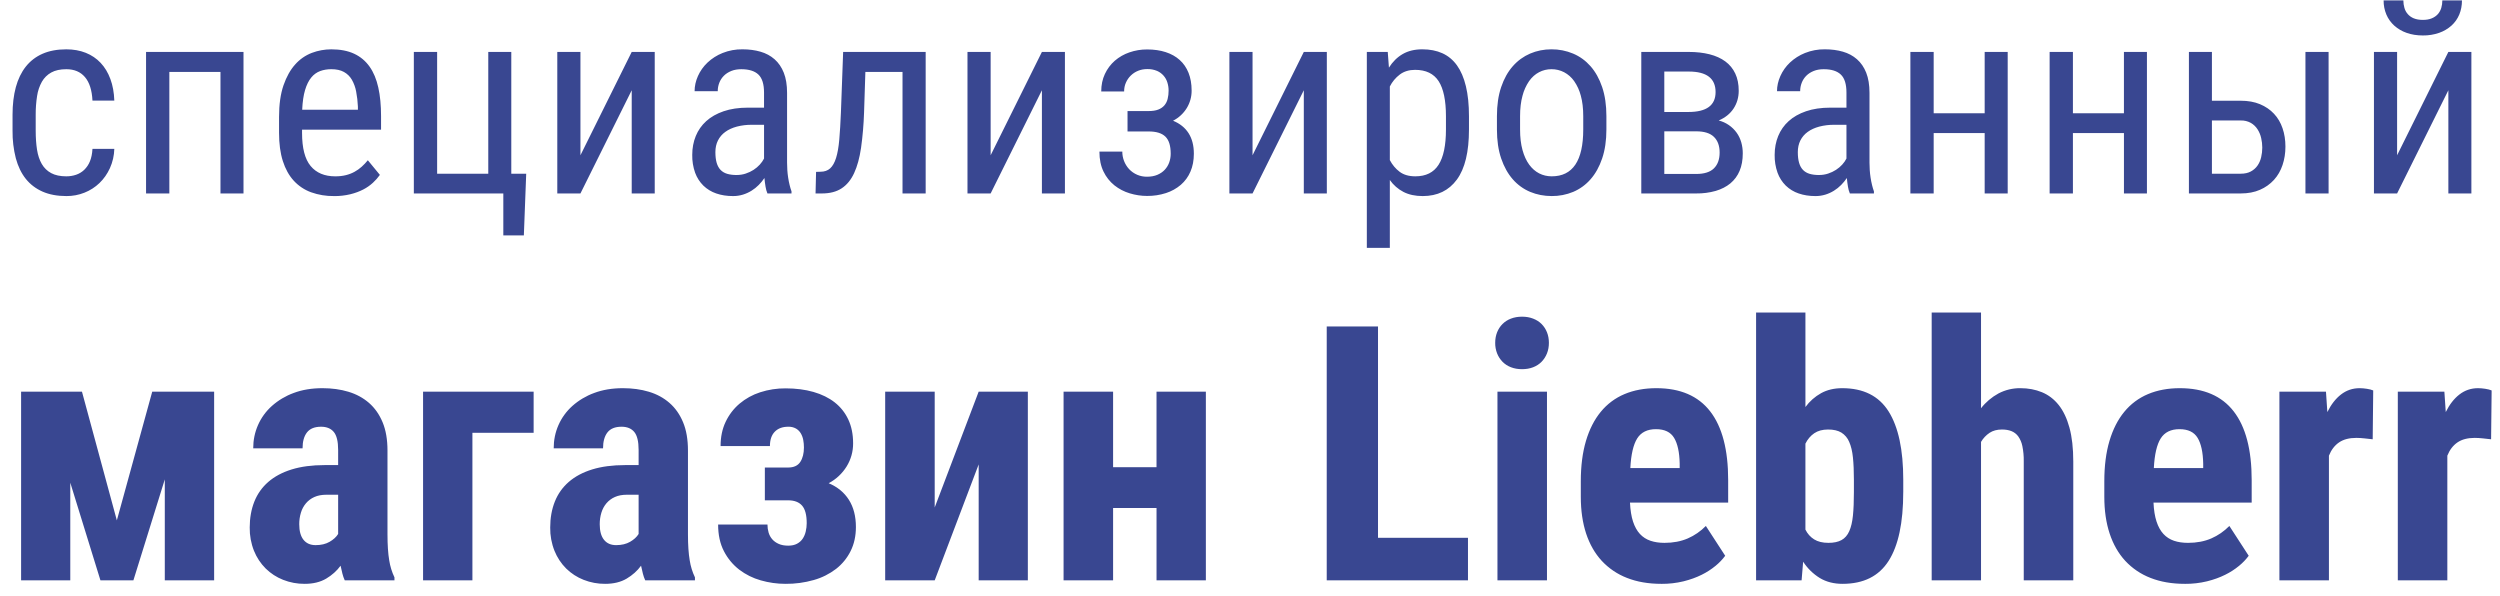
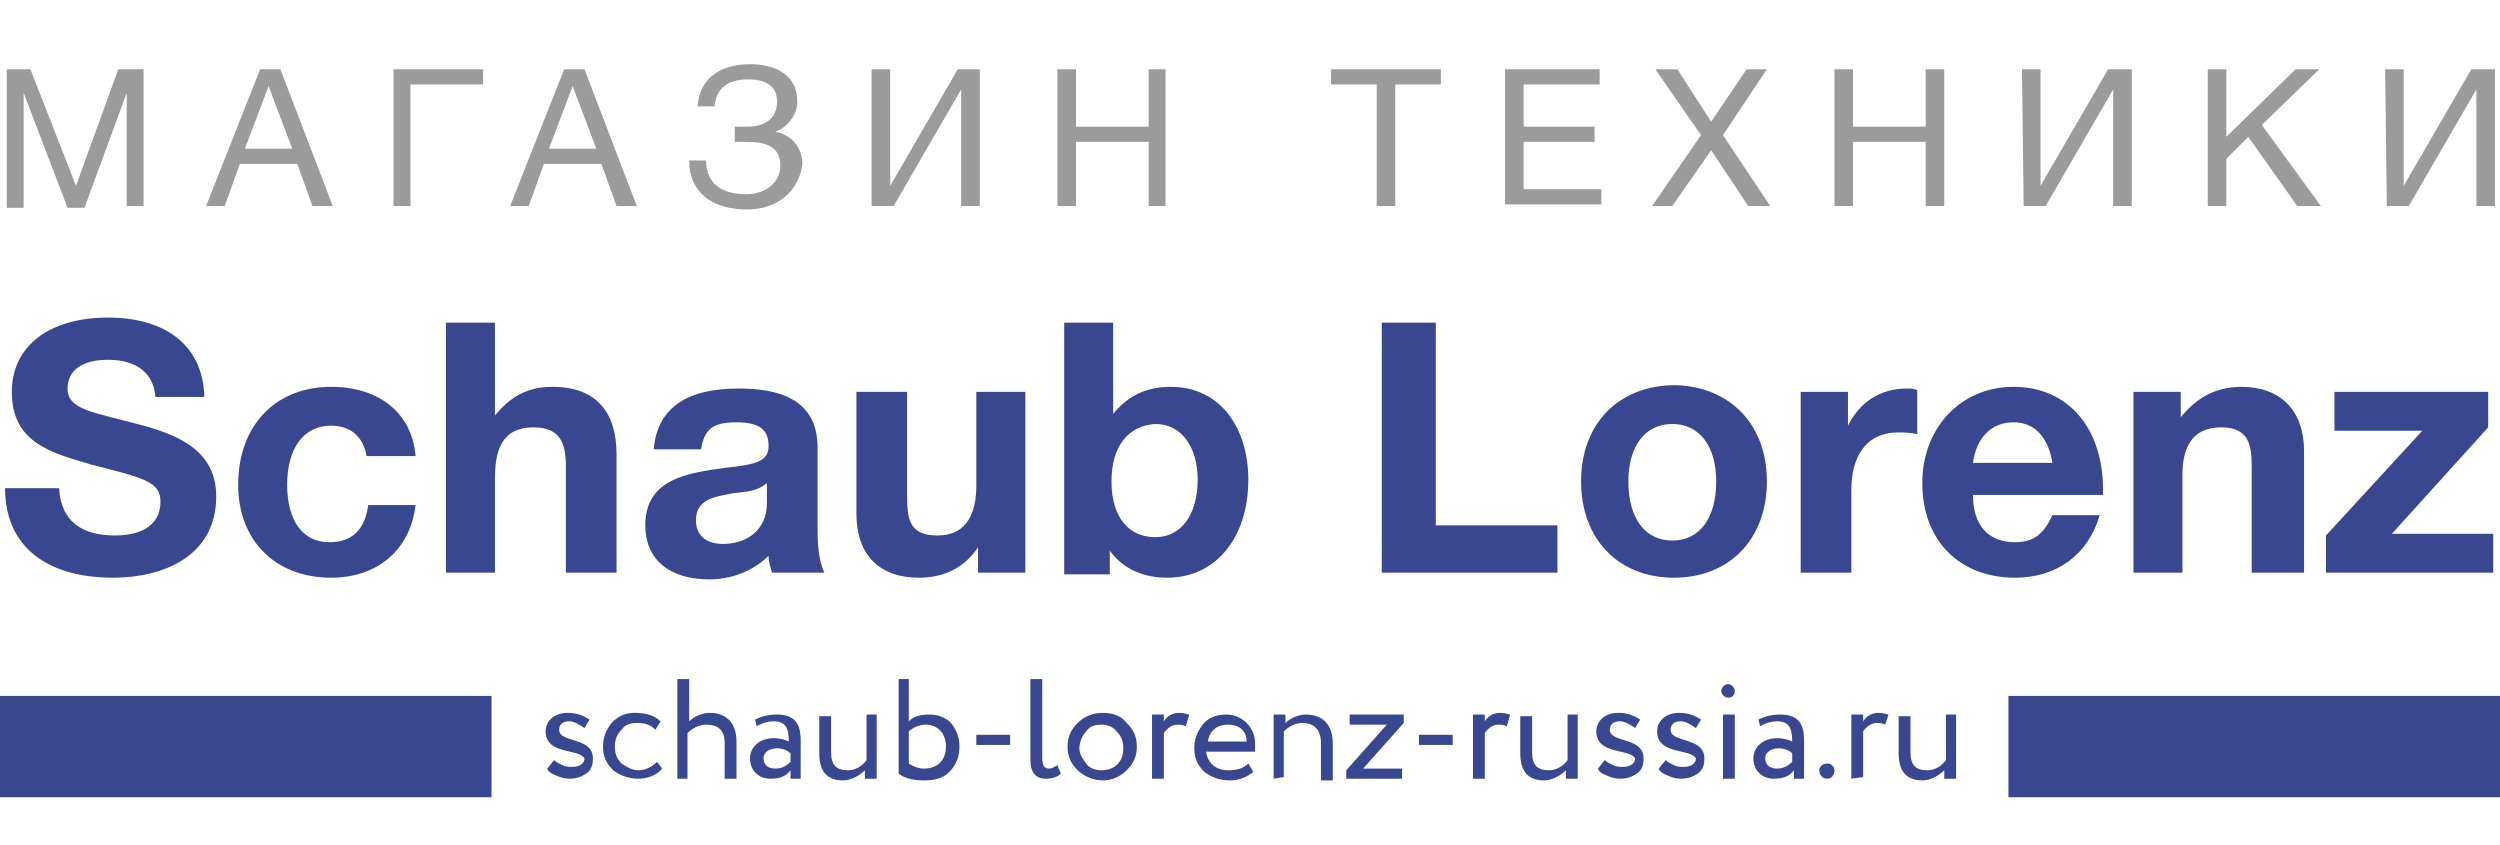
- <svg xmlns="http://www.w3.org/2000/svg" width="168" height="40">
-   <path fill="#394791" d="M4.465 11.849a2 2 0 0 0 .65-.106c.205-.07.387-.18.545-.33a1.64 1.64 0 0 0 .382-.57c.097-.232.154-.512.172-.84h1.468a3.379 3.379 0 0 1-.295 1.296c-.179.39-.413.724-.703 1.002-.29.279-.625.494-1.006.646a3.223 3.223 0 0 1-1.213.229c-.615 0-1.15-.1-1.604-.299-.454-.2-.83-.486-1.13-.861-.298-.375-.521-.835-.668-1.38a7.156 7.156 0 0 1-.22-1.855V7.71c0-.691.074-1.308.22-1.85.147-.542.37-1.002.668-1.38a2.908 2.908 0 0 1 1.125-.866c.452-.199.985-.299 1.6-.299.48 0 .916.078 1.305.233.39.156.724.381 1.002.677.279.296.497.658.655 1.086.158.427.246.91.264 1.45H6.214c-.035-.703-.204-1.23-.506-1.582-.301-.352-.719-.528-1.252-.528-.41 0-.747.074-1.01.22a1.636 1.636 0 0 0-.63.62 2.8 2.8 0 0 0-.324.962 7.802 7.802 0 0 0-.093 1.257v1.072c0 .469.03.892.088 1.27.059.378.166.7.321.967s.366.472.633.615c.267.144.608.216 1.024.216zM16.363 13h-1.547V4.835H11.38V13H9.815V3.49h6.548V13zm6.08.176a4.388 4.388 0 0 1-1.538-.255 2.946 2.946 0 0 1-1.165-.778c-.319-.349-.564-.79-.734-1.323-.17-.533-.254-1.163-.254-1.89V7.859c0-.837.1-1.545.298-2.122.2-.577.462-1.046.787-1.406a2.85 2.85 0 0 1 1.12-.778 3.7 3.7 0 0 1 1.31-.238c.598 0 1.108.099 1.53.295.421.196.767.485 1.037.866.27.38.465.85.588 1.406.124.557.185 1.198.185 1.925v.905h-5.309v.22c0 1.02.192 1.76.576 2.223.384.463.936.695 1.657.695.264 0 .5-.027.712-.08.21-.052.404-.127.58-.224.176-.096.337-.21.483-.342a3.88 3.88 0 0 0 .413-.435l.809.984a3.496 3.496 0 0 1-.466.527 2.94 2.94 0 0 1-.65.453c-.252.132-.54.239-.866.32a4.52 4.52 0 0 1-1.103.124zm-.176-8.526c-.27 0-.518.041-.747.123a1.39 1.39 0 0 0-.602.435c-.173.209-.312.488-.417.84-.106.351-.17.794-.194 1.327h3.744v-.21a6.853 6.853 0 0 0-.118-1.016 2.523 2.523 0 0 0-.29-.795 1.39 1.39 0 0 0-.532-.519c-.223-.123-.504-.185-.844-.185zm5.544-1.16h1.564v8.183h3.437V3.49h1.547v8.183h1.002l-.158 4.148h-1.38V13H27.81V3.49zm14.64 0h1.547V13h-1.547V6.065L39.006 13H37.45V3.49h1.556v6.944l3.445-6.944zM51.572 13a1.93 1.93 0 0 1-.127-.453 6.755 6.755 0 0 1-.075-.584c-.111.164-.239.32-.382.466a2.594 2.594 0 0 1-.484.386 2.48 2.48 0 0 1-.58.264 2.23 2.23 0 0 1-.663.097c-.416 0-.793-.059-1.13-.176a2.305 2.305 0 0 1-.865-.527 2.34 2.34 0 0 1-.554-.866 3.4 3.4 0 0 1-.193-1.2c0-.457.079-.879.237-1.265a2.73 2.73 0 0 1 .703-1.002c.31-.282.7-.503 1.169-.664.469-.161 1.014-.242 1.635-.242h1.08v-1.01c0-.569-.125-.973-.377-1.213-.252-.24-.636-.36-1.152-.36-.252 0-.476.039-.672.118-.196.08-.362.186-.496.32a1.364 1.364 0 0 0-.308.471c-.07.179-.106.368-.106.567h-1.555c0-.34.074-.678.224-1.015.15-.337.363-.639.641-.905a3.222 3.222 0 0 1 1.016-.646 3.479 3.479 0 0 1 1.336-.247c.439 0 .842.053 1.208.159.366.105.683.275.95.51.266.234.472.536.619.905.146.369.22.82.22 1.353v4.685c0 .158.005.325.017.5a5.97 5.97 0 0 0 .154 1.007 4.1 4.1 0 0 0 .127.426V13h-1.617zm-2.074-1.24c.217 0 .422-.031.615-.096.194-.064.37-.148.528-.25.158-.103.297-.22.417-.352.12-.132.215-.268.286-.409V8.386h-.818a3.87 3.87 0 0 0-1.015.123c-.302.082-.56.2-.773.356a1.574 1.574 0 0 0-.492.575c-.115.229-.172.49-.172.783 0 .287.03.528.088.725.059.196.147.354.264.474.117.12.265.207.444.26.178.052.388.079.628.079zm12.707-8.27V13h-1.556V4.835h-2.496l-.088 2.725a22.657 22.657 0 0 1-.202 2.373c-.1.68-.255 1.246-.466 1.7-.21.454-.49.796-.84 1.024-.348.229-.789.343-1.322.343h-.43l.035-1.45.298-.009c.264 0 .48-.075.646-.224.167-.15.3-.384.4-.703.1-.32.172-.731.216-1.235.044-.504.08-1.11.11-1.82l.149-4.069h5.546zm7.811 0h1.547V13h-1.547V6.065L66.571 13h-1.556V3.49h1.556v6.944l3.445-6.944zm10.062 2.593c0 .428-.109.82-.326 1.178a2.322 2.322 0 0 1-.923.852c.458.188.805.466 1.042.835.237.37.356.83.356 1.38 0 .451-.076.853-.229 1.204a2.432 2.432 0 0 1-.646.888 2.92 2.92 0 0 1-.997.554 4.01 4.01 0 0 1-1.275.193c-.392 0-.78-.059-1.164-.176a3.076 3.076 0 0 1-1.028-.536 2.66 2.66 0 0 1-.73-.923c-.184-.375-.277-.823-.277-1.345h1.538a1.733 1.733 0 0 0 .453 1.174 1.62 1.62 0 0 0 1.208.514c.264 0 .496-.042.695-.127.199-.085.365-.198.496-.339.132-.14.232-.305.3-.492.067-.188.1-.384.1-.589 0-.533-.118-.915-.356-1.147-.237-.231-.61-.347-1.12-.347H75.77V7.463h1.424c.252 0 .463-.032.633-.097.17-.064.307-.157.413-.277.105-.12.18-.265.224-.435a2.24 2.24 0 0 0 .066-.562c0-.188-.027-.368-.08-.54a1.24 1.24 0 0 0-.694-.787 1.62 1.62 0 0 0-.668-.123c-.217 0-.419.038-.606.114a1.506 1.506 0 0 0-.822.8c-.08.181-.119.378-.119.589h-1.538c0-.434.082-.825.246-1.174.164-.348.386-.644.664-.888a2.97 2.97 0 0 1 .98-.562 3.578 3.578 0 0 1 1.195-.198c.463 0 .88.06 1.248.18.37.12.683.296.94.528.259.231.456.52.594.865.138.346.207.742.207 1.187zm7.538-2.593h1.547V13h-1.547V6.065L84.171 13h-1.556V3.49h1.556v6.944l3.445-6.944zm11.099 5.212c0 1.506-.271 2.628-.813 3.366-.542.739-1.308 1.108-2.298 1.108-.499 0-.928-.093-1.288-.277a2.557 2.557 0 0 1-.919-.804v4.561h-1.546V3.49h1.406l.079 1.055c.252-.399.561-.703.927-.914.366-.211.804-.317 1.314-.317s.96.088 1.35.264c.389.176.716.447.98.813.263.366.464.834.601 1.402.138.568.207 1.242.207 2.021v.888zm-1.547-.888c0-1.066-.164-1.853-.492-2.36-.328-.506-.856-.76-1.582-.76-.405 0-.746.104-1.024.312a2.316 2.316 0 0 0-.673.805v4.948c.17.322.39.584.66.786.27.203.62.304 1.054.304.71 0 1.23-.258 1.56-.774.331-.515.497-1.306.497-2.373v-.888zm3.426-.008c0-.744.095-1.396.285-1.956.19-.56.451-1.027.782-1.402s.72-.657 1.165-.848c.445-.19.923-.286 1.433-.286a3.7 3.7 0 0 1 1.45.286c.451.19.842.473 1.173.848.331.375.592.843.782 1.402.19.56.286 1.212.286 1.956v.896c0 .738-.095 1.387-.286 1.947-.19.56-.45 1.027-.782 1.402a3.19 3.19 0 0 1-1.164.844 3.676 3.676 0 0 1-1.442.28c-.515 0-.997-.093-1.446-.28a3.181 3.181 0 0 1-1.169-.844c-.33-.375-.591-.843-.782-1.402-.19-.56-.285-1.209-.285-1.947v-.896zm1.555.896c0 .527.054.987.163 1.38.108.393.258.72.448.98s.415.457.672.589c.258.132.54.198.844.198 1.412 0 2.118-1.05 2.118-3.147v-.896c0-.522-.054-.979-.162-1.371a3.059 3.059 0 0 0-.449-.985 1.924 1.924 0 0 0-.676-.597 1.82 1.82 0 0 0-.848-.203c-.3 0-.578.068-.835.203-.258.134-.48.334-.668.597a3.12 3.12 0 0 0-.444.985c-.109.392-.163.85-.163 1.37v.897zM110.295 13V3.49h3.19c.516 0 .981.053 1.397.158.416.106.77.266 1.06.48.29.213.512.484.667.812.156.329.233.715.233 1.16 0 .44-.114.836-.342 1.187-.229.352-.563.621-1.002.809a2.142 2.142 0 0 1 1.208.826c.138.193.24.409.308.646.067.237.1.482.1.734 0 .45-.07.845-.214 1.182a2.18 2.18 0 0 1-.62.84c-.27.222-.598.39-.984.505a4.62 4.62 0 0 1-1.31.171h-3.691zm1.546-4.175v2.865h2.145c.539 0 .936-.126 1.19-.377.256-.252.383-.607.383-1.064 0-.451-.127-.801-.382-1.05-.255-.25-.652-.374-1.191-.374h-2.145zm0-1.3h1.626c1.213 0 1.82-.446 1.82-1.337 0-.92-.6-1.38-1.802-1.38h-1.644v2.716zM124.311 13a1.93 1.93 0 0 1-.128-.453 6.755 6.755 0 0 1-.074-.584c-.112.164-.239.32-.383.466a2.594 2.594 0 0 1-.483.386 2.48 2.48 0 0 1-.58.264 2.23 2.23 0 0 1-.664.097c-.416 0-.792-.059-1.129-.176a2.305 2.305 0 0 1-.866-.527 2.34 2.34 0 0 1-.553-.866 3.4 3.4 0 0 1-.194-1.2c0-.457.08-.879.238-1.265a2.73 2.73 0 0 1 .703-1.002c.31-.282.7-.503 1.169-.664.468-.161 1.013-.242 1.634-.242h1.081v-1.01c0-.569-.126-.973-.378-1.213-.251-.24-.635-.36-1.15-.36-.253 0-.477.039-.673.118-.197.08-.362.186-.497.32a1.364 1.364 0 0 0-.307.471c-.07.179-.106.368-.106.567h-1.556c0-.34.075-.678.225-1.015a2.83 2.83 0 0 1 .641-.905 3.222 3.222 0 0 1 1.015-.646 3.479 3.479 0 0 1 1.336-.247c.44 0 .843.053 1.209.159.366.105.682.275.949.51.267.234.473.536.62.905.146.369.22.82.22 1.353v4.685c0 .158.005.325.017.5a5.97 5.97 0 0 0 .154 1.007 4.1 4.1 0 0 0 .127.426V13h-1.617zm-2.074-1.24c.217 0 .422-.031.615-.096.193-.064.37-.148.527-.25.159-.103.298-.22.418-.352.12-.132.215-.268.285-.409V8.386h-.817a3.87 3.87 0 0 0-1.015.123c-.302.082-.56.2-.774.356a1.574 1.574 0 0 0-.492.575c-.114.229-.171.49-.171.783 0 .287.03.528.088.725.058.196.146.354.263.474.118.12.266.207.444.26.179.052.388.079.629.079zm12.68 1.24h-1.547V8.94h-3.427V13h-1.565V3.49h1.565v4.122h3.427V3.49h1.547V13zm9.358 0h-1.546V8.94H139.3V13h-1.565V3.49h1.565v4.122h3.428V3.49h1.546V13zm4.366-6.231h1.934c.492 0 .924.077 1.296.232.372.156.686.37.94.642.256.273.448.598.576.976.13.378.194.79.194 1.235 0 .439-.065.85-.194 1.234-.128.384-.32.717-.575.998a2.744 2.744 0 0 1-.94.668c-.373.164-.805.246-1.297.246h-3.48V3.49h1.546v3.28zm7.84 6.231h-1.555V3.49h1.555V13zm-7.84-4.904v3.577h1.934c.27 0 .497-.05.681-.15.185-.1.334-.231.448-.395.115-.164.197-.352.246-.563a2.82 2.82 0 0 0 0-1.292 1.817 1.817 0 0 0-.246-.588 1.33 1.33 0 0 0-.448-.427 1.325 1.325 0 0 0-.681-.162h-1.934zM164.53 3.49h1.547V13h-1.547V6.065L161.085 13h-1.556V3.49h1.556v6.944l3.445-6.944zm.914-3.463c0 .346-.06.662-.18.95-.12.287-.295.534-.523.742a2.48 2.48 0 0 1-.83.488 3.22 3.22 0 0 1-1.095.176c-.404 0-.769-.059-1.094-.176a2.452 2.452 0 0 1-.83-.488 2.123 2.123 0 0 1-.528-.742 2.385 2.385 0 0 1-.185-.95h1.327c0 .176.024.343.07.501a1.062 1.062 0 0 0 .628.703c.168.07.372.106.612.106.234 0 .435-.035.602-.106.167-.07.303-.165.409-.285.105-.12.181-.26.228-.418.047-.158.07-.325.07-.5h1.319zM7.852 34.97l2.378-8.649h4.16V39h-3.316v-6.785L8.964 39H6.75l-2.027-6.563V39H1.418V26.32h4.09l2.344 8.649zM23.168 39a2.536 2.536 0 0 1-.158-.451 12.168 12.168 0 0 1-.123-.533c-.25.343-.573.632-.967.867-.395.234-.877.351-1.447.351a3.86 3.86 0 0 1-1.448-.27 3.483 3.483 0 0 1-1.171-.76 3.549 3.549 0 0 1-.786-1.19 4.075 4.075 0 0 1-.287-1.565c0-.64.104-1.22.31-1.74.208-.52.52-.961.938-1.324.418-.364.942-.643 1.57-.838.63-.195 1.37-.293 2.221-.293h.903v-1.02c0-.57-.098-.972-.293-1.207-.196-.234-.48-.351-.856-.351-.43 0-.744.127-.943.38-.2.255-.299.612-.299 1.073h-3.316c0-.555.107-1.076.322-1.565a3.75 3.75 0 0 1 .932-1.283 4.548 4.548 0 0 1 1.464-.873c.57-.215 1.215-.322 1.934-.322.633 0 1.215.08 1.746.24.531.16.992.41 1.383.75.39.34.695.774.914 1.301.219.527.328 1.162.328 1.904v5.625c0 .367.01.694.03.979.019.285.048.543.087.773a4.137 4.137 0 0 0 .352 1.143V39h-3.34zm-1.957-2.367c.367 0 .68-.074.937-.223.258-.148.45-.324.575-.527v-2.637h-.785c-.313 0-.583.05-.81.152a1.581 1.581 0 0 0-.567.422 1.75 1.75 0 0 0-.34.633 2.6 2.6 0 0 0-.112.774c0 .46.096.81.287 1.048.192.239.463.358.815.358zm14.648-7.547h-4.113V39H28.43V26.32h7.43v2.766zM43.36 39a2.536 2.536 0 0 1-.158-.451 12.17 12.17 0 0 1-.123-.533c-.25.343-.572.632-.967.867-.394.234-.877.351-1.447.351a3.86 3.86 0 0 1-1.447-.27 3.488 3.488 0 0 1-1.172-.76 3.549 3.549 0 0 1-.785-1.19 4.074 4.074 0 0 1-.287-1.565c0-.64.103-1.22.31-1.74.207-.52.52-.961.938-1.324.418-.364.941-.643 1.57-.838.629-.195 1.37-.293 2.22-.293h.903v-1.02c0-.57-.098-.972-.293-1.207-.195-.234-.48-.351-.855-.351-.43 0-.745.127-.944.38-.199.255-.299.612-.299 1.073h-3.316c0-.555.107-1.076.322-1.565a3.75 3.75 0 0 1 .932-1.283 4.548 4.548 0 0 1 1.465-.873c.57-.215 1.215-.322 1.933-.322.633 0 1.215.08 1.746.24.532.16.993.41 1.383.75s.696.774.914 1.301c.22.527.328 1.162.328 1.904v5.625c0 .367.01.694.03.979.02.285.049.543.088.773a4.137 4.137 0 0 0 .352 1.143V39h-3.34zm-1.957-2.367c.368 0 .68-.074.938-.223.258-.148.45-.324.574-.527v-2.637h-.785c-.313 0-.582.05-.809.152a1.581 1.581 0 0 0-.568.422c-.152.18-.266.39-.34.633-.074.242-.111.5-.111.774 0 .46.095.81.287 1.048.191.239.463.358.814.358zm11.555-5.215c.383 0 .656-.125.82-.375.164-.25.246-.574.246-.973 0-.172-.015-.34-.046-.504a1.38 1.38 0 0 0-.164-.445.91.91 0 0 0-.323-.322 1 1 0 0 0-.521-.123c-.383 0-.684.111-.903.334-.218.222-.328.545-.328.967h-3.316c0-.61.113-1.153.34-1.63.226-.476.537-.882.931-1.218a4.105 4.105 0 0 1 1.389-.768 5.414 5.414 0 0 1 1.711-.263c.687 0 1.31.08 1.87.24.558.16 1.034.394 1.429.703.394.309.699.693.914 1.154.215.461.322.992.322 1.594a2.92 2.92 0 0 1-.433 1.553 3.15 3.15 0 0 1-1.208 1.13c.594.25 1.047.624 1.36 1.12.312.496.469 1.103.469 1.822 0 .602-.118 1.139-.352 1.611a3.47 3.47 0 0 1-.978 1.202 4.434 4.434 0 0 1-1.5.75 6.7 6.7 0 0 1-1.905.257A5.967 5.967 0 0 1 51.123 39a4.301 4.301 0 0 1-1.447-.72 3.695 3.695 0 0 1-1.026-1.237c-.261-.5-.392-1.098-.392-1.793h3.316c0 .188.026.367.076.54.051.17.133.321.246.45.114.13.258.233.434.31.176.079.389.118.639.118.234 0 .431-.043.592-.129.16-.086.287-.2.38-.34.094-.14.163-.303.205-.486.043-.184.065-.37.065-.557 0-.547-.104-.94-.31-1.177-.208-.239-.522-.358-.944-.358h-1.559v-2.203h1.559zm12.809-5.098h3.304V39h-3.304v-7.793L62.812 39h-3.328V26.32h3.328v7.782l2.954-7.782zM81.036 39h-3.317v-4.863H74.8V39h-3.328V26.32H74.8v5.075h2.918V26.32h3.316V39zm11.566-2.86h6.046V39h-9.492V21.937h3.446v14.204zM103.957 39h-3.328V26.32h3.328V39zm-3.48-15.96c0-.259.043-.495.128-.71.086-.215.207-.4.364-.557a1.61 1.61 0 0 1 .568-.363c.223-.086.47-.129.744-.129s.522.043.744.13c.223.085.412.206.569.362.156.157.277.342.363.557.086.215.129.451.129.71 0 .257-.043.493-.129.708a1.7 1.7 0 0 1-.363.563c-.157.16-.346.283-.569.369-.222.086-.47.129-.744.129-.273 0-.521-.043-.744-.13a1.574 1.574 0 0 1-.568-.368 1.7 1.7 0 0 1-.364-.563 1.892 1.892 0 0 1-.128-.709zm11.168 16.194c-.868 0-1.637-.132-2.31-.398a4.547 4.547 0 0 1-1.698-1.148c-.461-.5-.81-1.112-1.05-1.834-.237-.723-.357-1.545-.357-2.467v-1.043c0-1.032.116-1.936.346-2.713.23-.777.563-1.43.996-1.957a4.098 4.098 0 0 1 1.594-1.19c.629-.265 1.342-.398 2.139-.398 1.61 0 2.816.52 3.62 1.559.805 1.039 1.208 2.578 1.208 4.617v1.511h-6.598c.024.508.092.934.205 1.278.114.344.268.62.463.832.195.21.432.363.71.457.276.094.59.14.942.14.586 0 1.108-.1 1.565-.298a3.84 3.84 0 0 0 1.213-.838l1.3 2.004a3.812 3.812 0 0 1-.644.673 4.78 4.78 0 0 1-.937.604c-.36.18-.766.326-1.22.44a6.13 6.13 0 0 1-1.487.17zm-.364-10.394c-.578 0-.998.207-1.26.62-.261.415-.416 1.08-.462 1.993h3.316v-.305c-.016-.757-.14-1.332-.375-1.722-.234-.39-.64-.586-1.219-.586zm16.617 4.23c0 2.055-.328 3.596-.984 4.623-.656 1.028-1.687 1.541-3.094 1.541-.586 0-1.095-.13-1.529-.392a3.556 3.556 0 0 1-1.12-1.096L121.067 39h-3.058V21h3.316v6.352a3.27 3.27 0 0 1 1.055-.932c.406-.223.879-.334 1.418-.334 1.422 0 2.46.521 3.117 1.564.656 1.043.984 2.573.984 4.588v.832zm-3.316-.832c0-.57-.021-1.066-.064-1.488-.043-.422-.127-.773-.252-1.055a1.34 1.34 0 0 0-.528-.627c-.226-.136-.523-.205-.89-.205-.375 0-.686.084-.932.252-.246.168-.443.4-.592.698v5.777c.14.281.336.5.586.656.25.156.57.234.961.234.36 0 .652-.062.879-.187.227-.125.4-.324.521-.598.122-.273.204-.625.247-1.054.043-.43.064-.953.064-1.57v-.833zm8.543-4.804a3.78 3.78 0 0 1 1.178-.997 3.087 3.087 0 0 1 1.47-.351c.524 0 1.004.09 1.442.27.437.18.812.464 1.125.855.312.39.555.898.726 1.523.172.625.258 1.387.258 2.286V39h-3.328v-8.004a4.67 4.67 0 0 0-.094-1.02 1.699 1.699 0 0 0-.28-.656 1.05 1.05 0 0 0-.458-.351c-.18-.07-.39-.106-.633-.106-.328 0-.605.074-.832.223a1.874 1.874 0 0 0-.574.61V39h-3.316V21h3.316v6.434zm13.7 11.8c-.868 0-1.637-.132-2.31-.398a4.547 4.547 0 0 1-1.699-1.148c-.46-.5-.81-1.112-1.048-1.834-.239-.723-.358-1.545-.358-2.467v-1.043c0-1.032.115-1.936.346-2.713.23-.777.562-1.43.996-1.957a4.098 4.098 0 0 1 1.594-1.19c.629-.265 1.341-.398 2.138-.398 1.61 0 2.817.52 3.621 1.559.805 1.039 1.208 2.578 1.208 4.617v1.511h-6.598c.023.508.092.934.205 1.278.113.344.267.62.463.832.195.21.431.363.709.457.277.094.592.14.943.14.586 0 1.108-.1 1.565-.298.457-.2.86-.479 1.213-.838l1.3 2.004a3.812 3.812 0 0 1-.644.673 4.78 4.78 0 0 1-.938.604c-.36.18-.765.326-1.219.44a6.13 6.13 0 0 1-1.488.17zm-.364-10.394c-.578 0-.998.207-1.26.62-.262.415-.416 1.08-.463 1.993h3.317v-.305c-.016-.757-.14-1.332-.375-1.722-.235-.39-.64-.586-1.22-.586zm12.984.68l-.545-.06a5.234 5.234 0 0 0-.556-.034c-.477 0-.864.101-1.16.304-.297.204-.524.5-.68.891V39h-3.328V26.32h3.129l.093 1.371c.25-.507.557-.902.92-1.183.364-.281.78-.422 1.248-.422.149 0 .311.014.487.041.176.027.318.064.427.111l-.035 3.282zm7.957 0l-.545-.06a5.234 5.234 0 0 0-.556-.034c-.477 0-.863.101-1.16.304-.297.204-.524.5-.68.891V39h-3.328V26.32h3.129l.093 1.371c.25-.507.557-.902.92-1.183.364-.281.78-.422 1.248-.422.149 0 .311.014.487.041.176.027.318.064.428.111l-.036 3.282z" />
+ <svg xmlns="http://www.w3.org/2000/svg" version="1.1" id="Слой_1" x="0" y="0" viewBox="0 0 148 50" xml:space="preserve">
+   <style>.st0{fill:#394791}</style>
+   <path class="st0" d="M9.2 23.5c-.1-1.4-1.1-2.2-2.8-2.2-1.5 0-2.4.6-2.4 1.7 0 1.3 1.6 1.4 4.5 2.2 2.6.7 4.3 1.8 4.3 4.2 0 3.5-3.1 4.8-6.1 4.8-4 0-6.4-1.9-6.4-5.3h3.2c.1 2 1.4 2.8 3.3 2.8 1.7 0 2.7-.7 2.7-2 0-1.2-1-1.4-4.1-2.2C3 26.8.7 26.2.7 23.2c0-2.7 2.2-4.4 5.7-4.4 3.1 0 5.6 1.4 5.7 4.7H9.2zm10.4 10.7c-3.3 0-5.5-2.2-5.5-5.5 0-3.5 2.2-5.8 5.5-5.8 2.9 0 4.8 1.6 5 4.1h-2.9c-.2-1.2-1-1.8-2.1-1.8-1.6 0-2.6 1.3-2.6 3.5 0 2.1.9 3.4 2.5 3.4 1.3 0 2.1-.7 2.3-2.2h2.8c-.3 2.6-2.2 4.3-5 4.3zm9.7-9.6c.9-1.1 1.9-1.7 3.4-1.7 2.6 0 3.8 1.5 3.8 4v7h-3v-6.3c0-1.3-.3-2.3-1.9-2.3-2 0-2.3 1.5-2.3 3.1v5.5h-2.9V19.1h2.9v5.5zm16.4 9.3c-.1-.4-.2-.6-.2-1-.9.9-2.2 1.4-3.5 1.4-2.4 0-3.8-1.2-3.8-3.2 0-2.8 2.6-3.1 4.7-3.4 1.9-.2 2.6-.4 2.6-1.3 0-1-.6-1.4-1.9-1.4-1.4 0-1.9.4-2.1 1.6h-2.8c.2-2.4 1.9-3.6 5-3.6 2.2 0 4.7.5 4.7 3.5V31c0 1 0 2 .4 2.9h-3.1zm-2.3-4.7c-1 .2-2.2.3-2.2 1.6 0 .9.6 1.4 1.6 1.4 1.5 0 2.6-.9 2.6-2.4v-1.2c-.6.5-1.2.5-2 .6zm17.3 4.7h-2.8v-1.5c-.8 1.2-2 1.8-3.5 1.8-2.3 0-3.7-1.3-3.7-3.8v-7.2h3v6.1c0 1.4.1 2.4 1.8 2.4 1.8 0 2.3-1.4 2.3-3v-5.5h2.9v10.7zm5.2-9.4c.9-1.1 2-1.6 3.4-1.6 3 0 4.6 2.5 4.6 5.5 0 3.4-1.9 5.8-4.8 5.8-1.4 0-2.6-.5-3.4-1.6V34H63V19.1h2.9v5.4zm-.1 4c0 2.1 1 3.3 2.6 3.3 1.5 0 2.5-1.3 2.5-3.4 0-2-1-3.3-2.5-3.3-1.6.1-2.6 1.3-2.6 3.4zm26.5 5.4H81.8V19.1H85v12h7.2v2.8h.1zm12.3-5.4c0 3.4-2.2 5.7-5.5 5.7s-5.5-2.3-5.5-5.7 2.2-5.7 5.6-5.7c3.2.1 5.4 2.3 5.4 5.7zm-8.2 0c0 2.2 1 3.5 2.6 3.5s2.6-1.3 2.6-3.5c0-2.1-1-3.4-2.6-3.4s-2.6 1.3-2.6 3.4zm17.1-2.8c-.5-.1-.8-.1-1.1-.1-2 0-2.8 1.5-2.8 3.4v4.9h-3V23.2h2.8v2c.7-1.4 1.9-2.2 3.5-2.2.2 0 .4 0 .6.1v2.6zm5.8 8.5c-3.3 0-5.5-2.2-5.5-5.6 0-3.3 2.3-5.7 5.4-5.7 3.2 0 5.3 2.4 5.3 6.1v.3h-7.7c0 1.8.9 2.8 2.5 2.8 1.1 0 1.7-.5 2.2-1.6h2.8c-.7 2.4-2.6 3.7-5 3.7zm-.1-9.2c-1.3 0-2.2.9-2.4 2.4h4.7c-.2-1.3-.9-2.4-2.3-2.4zm14.1 8.9v-6.3c0-1.3-.2-2.3-1.8-2.3-1.8 0-2.3 1.3-2.3 2.8v5.8h-2.9V23.2h2.8v1.5c.9-1.1 2-1.8 3.6-1.8 2.3 0 3.7 1.4 3.7 3.8v7.2h-3.1zm14-8.6l-5.7 6.3h6v2.3h-9.9v-2.2l5.7-6.2h-5.2v-2.3h9.1v2.1z" />
+   <path d="M1.8 4.1L4.5 11 7 4.1h1.5v8.1h-1V5.5L5 12.3H4L1.4 5.5v6.8h-1V4.1h1.4zm17.9 8.1h-1.2l-.9-2.5h-3.4l-.9 2.5h-1.1l3.2-8.1h1.2l3.1 8.1zm-3.8-7.1l-1.4 3.7h2.8l-1.4-3.7zm7.4 7.1V4.1h5.3V5h-4.3v7.2h-1zm14.4 0h-1.2l-.9-2.5h-3.4l-.9 2.5h-1.1l3.2-8.1h1.2l3.1 8.1zm-3.8-7.1l-1.4 3.7h2.8l-1.4-3.7zm10.3 7.3c-1.9 0-3.4-.9-3.4-2.9h1c0 1.5 1.1 2 2.4 2 1.1 0 2-.7 2-1.7 0-1.2-1-1.4-2-1.4h-.7v-.9h.7c1 0 1.8-.4 1.8-1.5 0-1-.8-1.3-1.7-1.3-1.2 0-1.9.5-2 1.6h-1c.1-1.7 1.4-2.5 3.1-2.5 1.6 0 2.8.7 2.8 2.2 0 .9-.7 1.6-1.3 1.8 1.1.2 1.6 1.1 1.6 1.9-.1 1.1-1 2.7-3.3 2.7zm7.4-8.3h1.1V11l4-6.9H58v8.1h-1.1V5.3l-4 6.9h-1.3V4.1zM69 12.2h-1V8.4h-4.3v3.8h-1.1V4.1h1.1v3.4H68V4.1h1v8.1zM85.3 5h-2.7v7.2h-1.1V5h-2.7v-.9h6.5V5zm9.4 0h-4.5v2.5h4.2v.9h-4.2v2.8h4.6v.9h-5.7v-8h5.6V5zm7.3 3l2.8 4.2h-1.3l-2.2-3.3-2.3 3.3h-1.2l2.9-4.2L98 4.1h1.3l2 3.1 2.1-3.1h1.2L102 8zm13.1 4.2H114V8.4h-4.3v3.8h-1.1V4.1h1.1v3.4h4.3V4.1h1.1v8.1zm4.6-8.1h1.1V11l4-6.9h1.4v8.1h-1.1V5.3l-4 6.9h-1.3l-.1-8.1zm14.2 3.3l3.5 4.8H136l-2.9-4.1-1.3 1.3v2.8h-1.1V4.1h1.1v4l4.1-4h1.4l-3.4 3.3zm7.3-3.3h1.1V11l4-6.9h1.4v8.1h-1.1V5.3l-4 6.9h-1.3l-.1-8.1z" fill="#9b9b9b" />
+   <path class="st0" d="M118.9 41.2H148v6h-29.1zM0 41.2h29.1v6H0zm32.3 2.1c0-.6.5-1.1 1.3-1.1.6 0 1 .2 1.3.4l-.3.5c-.3-.2-.6-.4-.9-.4-.4 0-.6.2-.6.5 0 .8 2 .4 2 1.7 0 .4-.1.7-.4.9-.3.2-.6.3-1 .3-.3 0-.6-.1-.8-.2-.3-.1-.5-.3-.5-.4l.4-.5c.1.1.3.2.5.3s.4.1.6.1c.4 0 .7-.2.7-.5-.3-.6-2.3-.2-2.3-1.6zm6.9 2.2c-.3.4-.9.6-1.4.6-.6 0-1.1-.2-1.5-.5-.4-.4-.6-.8-.6-1.4 0-.6.2-1 .5-1.4.4-.4.8-.6 1.4-.6.7 0 1.2.2 1.5.5l-.3.5c-.3-.3-.6-.4-1.1-.4-.4 0-.7.1-.9.4-.3.3-.4.6-.4 1s.1.7.4 1c.3.2.6.4 1 .4s.8-.2 1.1-.5l.3.4zm.9.6v-5.9h.7v2.5c.3-.3.8-.5 1.2-.5 1 0 1.6.6 1.6 1.7v2.2h-.7V44c0-.8-.4-1.1-1.1-1.1-.4 0-.8.2-1.1.5v2.7h-.6zm4.6-3.5c.4-.2.8-.3 1.3-.3 1 0 1.4.5 1.4 1.5v2.3h-.6v-.5c-.3.4-.7.5-1.2.5-.7 0-1.2-.5-1.2-1.2s.6-1.2 1.4-1.2c.4 0 .7.1.9.2 0-.8-.2-1.2-.9-1.2-.3 0-.7.1-1 .3l-.1-.4zm2.1 2.5v-.5c-.2-.2-.5-.3-.8-.3-.4 0-.8.2-.8.6 0 .4.3.6.7.6.3 0 .6-.1.9-.4zm5.1-2.8v3.8h-.7v-.5c-.3.3-.8.6-1.3.6-.9 0-1.4-.5-1.4-1.6v-2.2h.7v2.1c0 .8.3 1.1 1 1.1.4 0 .8-.2 1.1-.6v-2.7h.6zm1.2-2.1h.7v2.5c.3-.3.7-.4 1.2-.4.6 0 1 .2 1.3.5.3.4.5.8.5 1.4 0 .6-.2 1.1-.6 1.5-.4.4-.9.5-1.5.5s-1.1-.1-1.5-.4v-5.6h-.1zm.7 3.1v1.9c.3.2.6.3.9.3.8 0 1.3-.5 1.3-1.3s-.5-1.3-1.2-1.3c-.4 0-.8.2-1 .4zm4 .8v-.6h2v.6h-2zm3.2-3.9h.7v4.6c0 .5.1.7.4.7.2 0 .3-.1.5-.2l.2.5c-.2.2-.5.3-.9.3-.6 0-.9-.4-.9-1.1v-4.8zm2.2 4c0-.6.2-1 .6-1.4s.9-.6 1.5-.6 1.1.2 1.4.6c.4.4.6.8.6 1.4s-.2 1-.6 1.4-.9.6-1.4.6-1.1-.2-1.5-.6c-.4-.4-.6-.8-.6-1.4zm1.1 1c.2.3.6.4.9.4.8 0 1.3-.5 1.3-1.3 0-.4-.1-.7-.4-1-.2-.3-.6-.4-.9-.4-.4 0-.7.1-.9.4-.2.2-.4.6-.4 1s.2.6.4.9zm3.9.9v-3.8h.7v.4c.2-.3.5-.5.9-.5.3 0 .5.1.6.1l-.2.7c-.2-.1-.3-.1-.5-.1-.3 0-.6.2-.8.5v2.7h-.7zm6-.4c-.4.3-.8.5-1.4.5s-1.1-.2-1.5-.5c-.4-.4-.6-.8-.6-1.4 0-.6.2-1 .5-1.4s.8-.6 1.4-.6c.5 0 .9.2 1.2.5.3.3.5.7.5 1.2v.5h-2.9c.1.7.6 1.1 1.3 1.1.5 0 .9-.1 1.2-.4l.3.5zm-2.7-1.8h2.3c0-.6-.4-1-1.1-1-.7 0-1.1.4-1.2 1zm3.9 2.2v-3.8h.7v.5c.3-.3.8-.5 1.2-.5 1 0 1.6.6 1.6 1.7v2.2h-.7V44c0-.8-.4-1.2-1.1-1.2-.4 0-.8.2-1.1.5V46l-.6.1zm4.5-3.2v-.6h3.2v.5l-2.4 2.7H83v.6h-3.3v-.5l2.4-2.7h-2.2zm4.1 1.2v-.6h2v.6h-2zm3.2 2v-3.8h.7v.4c.2-.3.5-.5.9-.5.3 0 .5.1.6.1l-.2.7c-.2-.1-.3-.1-.5-.1-.3 0-.6.2-.8.5v2.7h-.7zm6.2-3.8v3.8h-.7v-.5c-.3.3-.8.6-1.3.6-.9 0-1.4-.5-1.4-1.6v-2.2h.7v2.1c0 .8.3 1.1 1 1.1.4 0 .8-.2 1.1-.6v-2.7h.6zm1.1 1c0-.6.5-1.1 1.3-1.1.6 0 1 .2 1.3.4l-.3.5c-.3-.2-.6-.4-.9-.4-.4 0-.6.2-.6.5 0 .8 2 .4 2 1.7 0 .4-.1.7-.4.9s-.6.3-1 .3c-.3 0-.6-.1-.8-.2-.3-.1-.5-.3-.5-.4l.4-.5c.1.1.3.2.5.3s.4.1.6.1c.4 0 .7-.2.7-.5-.3-.6-2.3-.2-2.3-1.6zm3.6 0c0-.6.5-1.1 1.3-1.1.6 0 1 .2 1.3.4l-.3.5c-.3-.2-.6-.4-.9-.4-.4 0-.6.2-.6.5 0 .8 2 .4 2 1.7 0 .4-.1.7-.4.9s-.6.3-1 .3c-.3 0-.6-.1-.8-.2-.3-.1-.5-.3-.5-.4l.4-.5c.1.1.3.2.5.3s.4.1.6.1c.4 0 .7-.2.7-.5-.3-.6-2.3-.2-2.3-1.6zm4.2-2.8c.2 0 .4.2.4.4 0 .3-.2.4-.4.4s-.4-.2-.4-.4.2-.4.4-.4zm-.3 5.6v-3.8h.7v3.8h-.7zm2.1-3.5c.4-.2.8-.3 1.3-.3 1 0 1.4.5 1.4 1.5v2.3h-.6v-.5c-.3.4-.7.5-1.2.5-.7 0-1.2-.5-1.2-1.2s.6-1.2 1.4-1.2c.4 0 .7.1.9.2 0-.8-.2-1.2-.9-1.2-.3 0-.7.1-1 .3l-.1-.4zm2 2.5v-.5c-.2-.2-.5-.3-.8-.3-.4 0-.8.2-.8.6 0 .4.3.6.7.6.3 0 .6-.1.9-.4zm2.1.1c.2 0 .4.2.4.4 0 .3-.2.5-.4.5-.3 0-.5-.2-.5-.5 0-.2.2-.4.5-.4zm1.4.9v-3.8h.7v.4c.2-.3.5-.5.9-.5.3 0 .5.1.6.1l-.2.6c-.2-.1-.3-.1-.5-.1-.3 0-.6.2-.8.5V46l-.7.1zm6.2-3.8v3.8h-.7v-.5c-.3.3-.8.6-1.3.6-.9 0-1.4-.5-1.4-1.6v-2.2h.7v2.1c0 .8.3 1.1 1 1.1.4 0 .8-.2 1.1-.6v-2.7h.6z" />
</svg>
